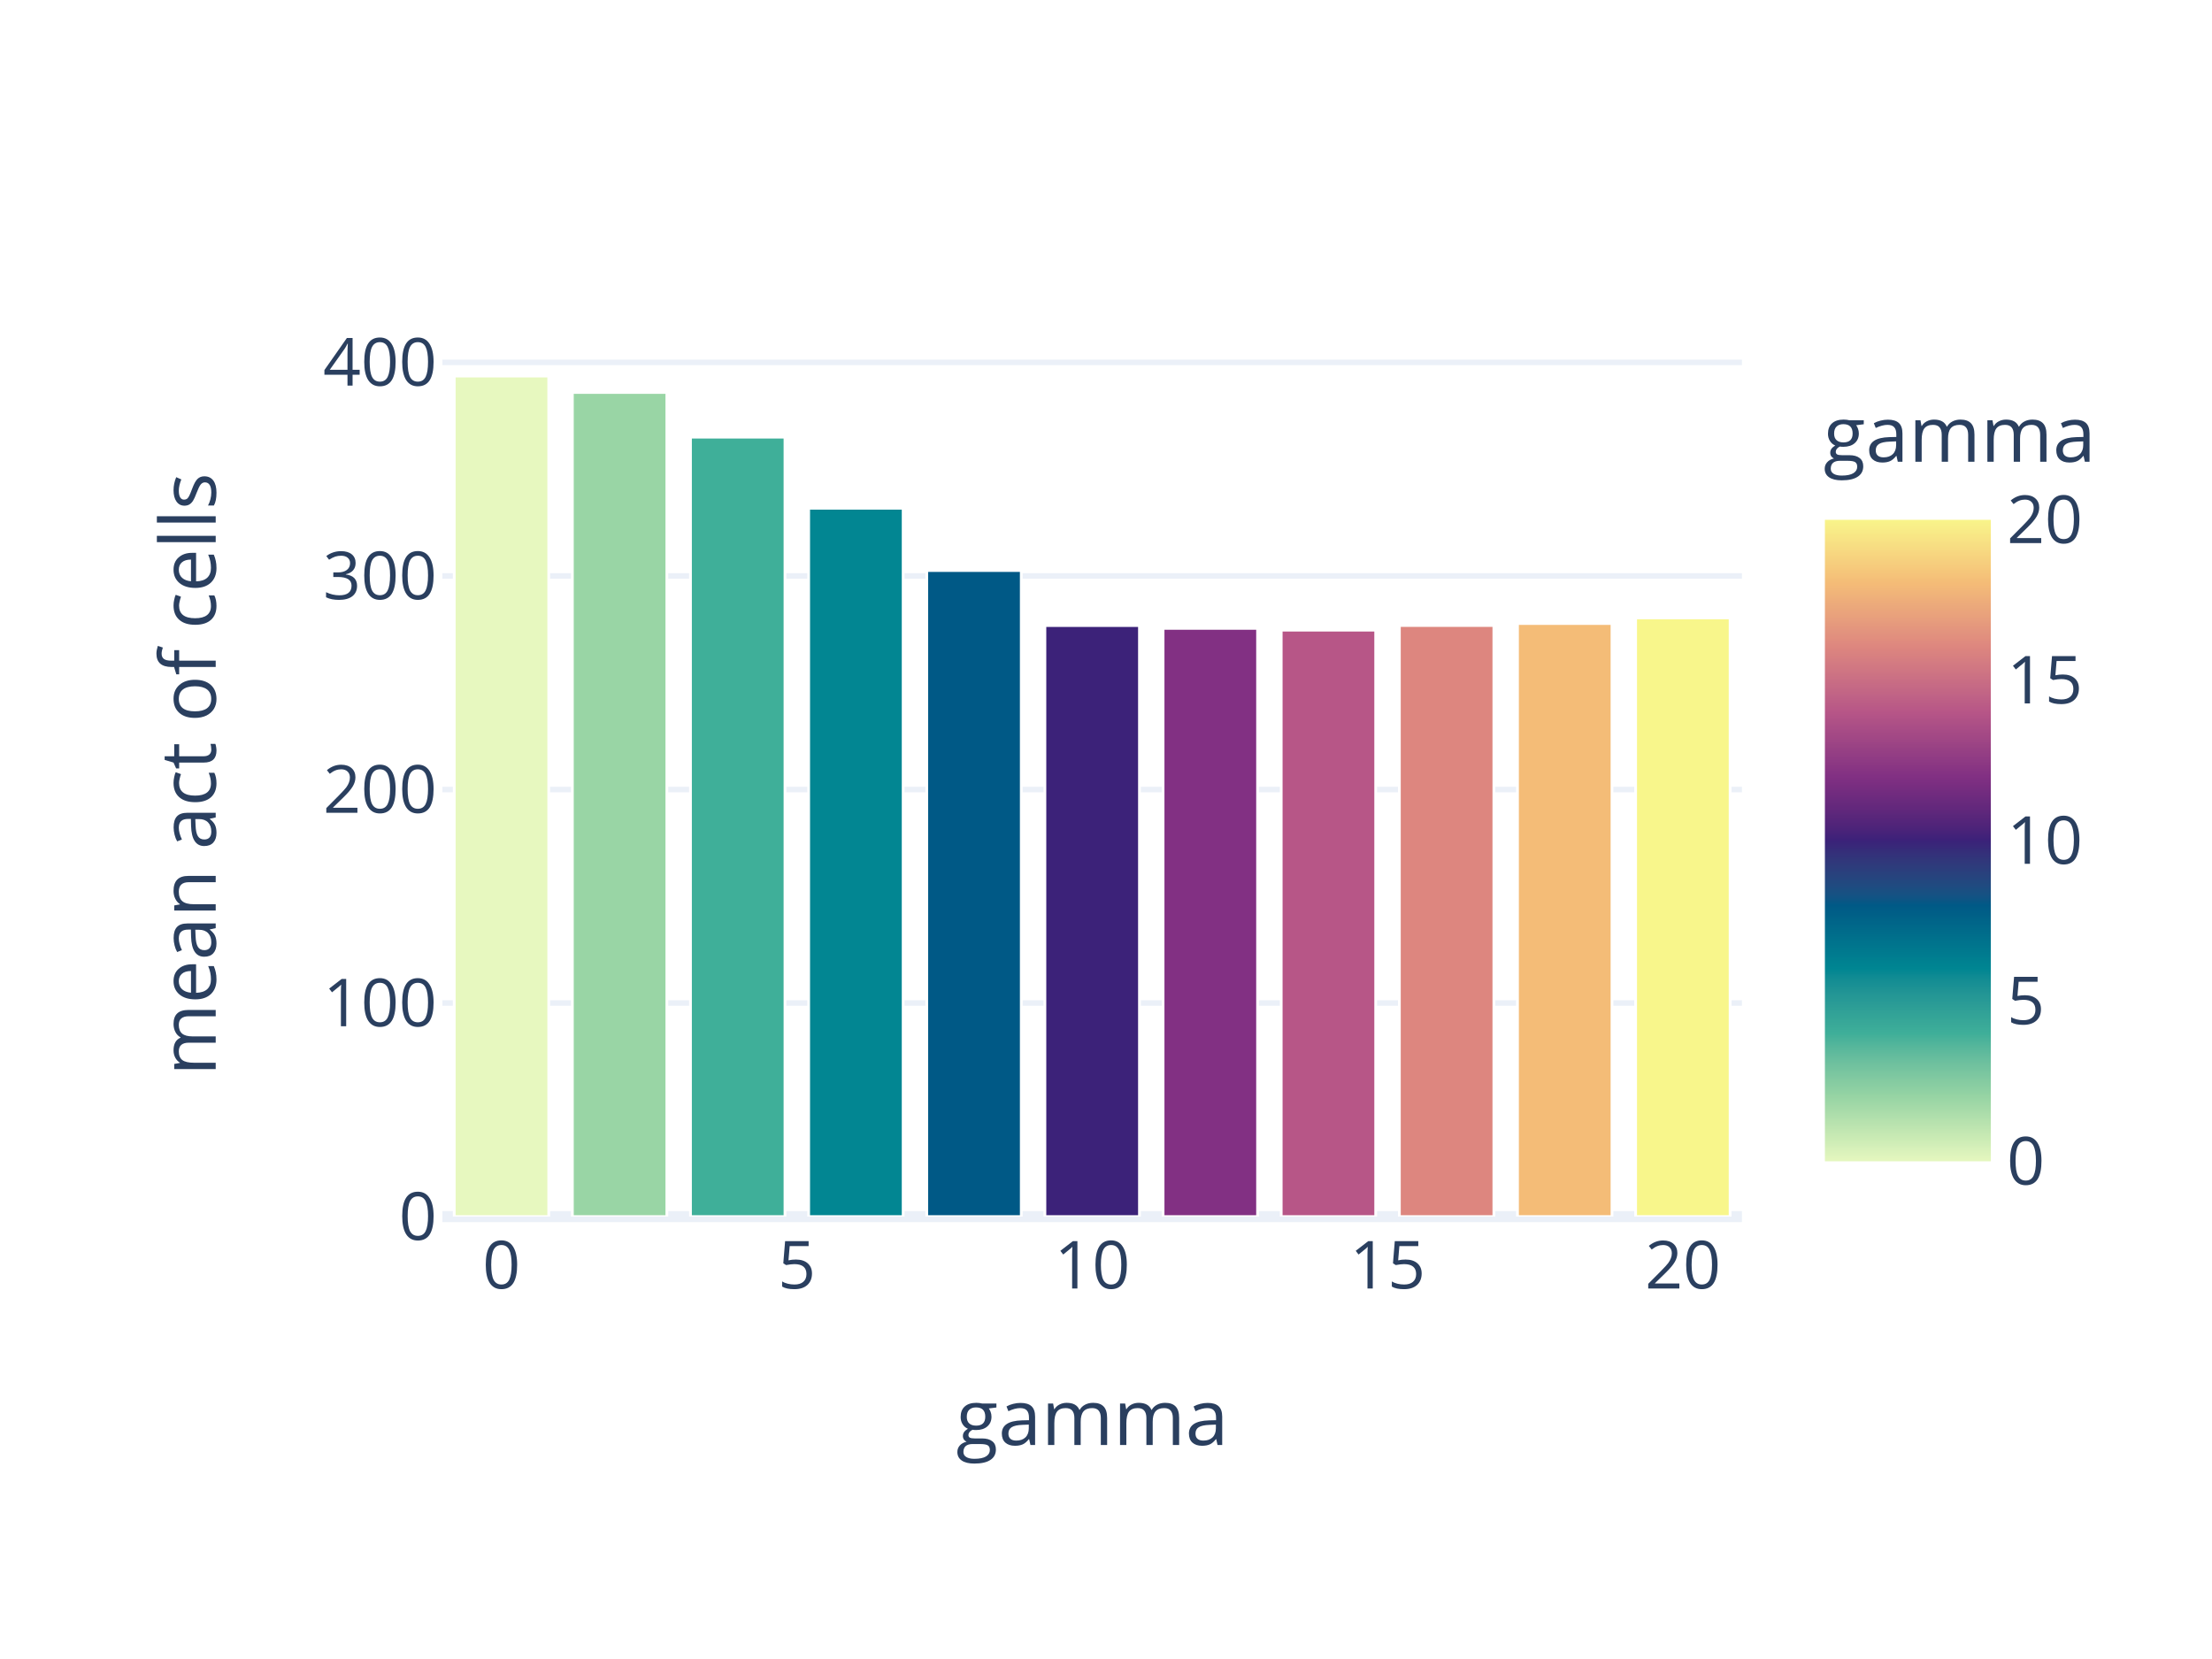
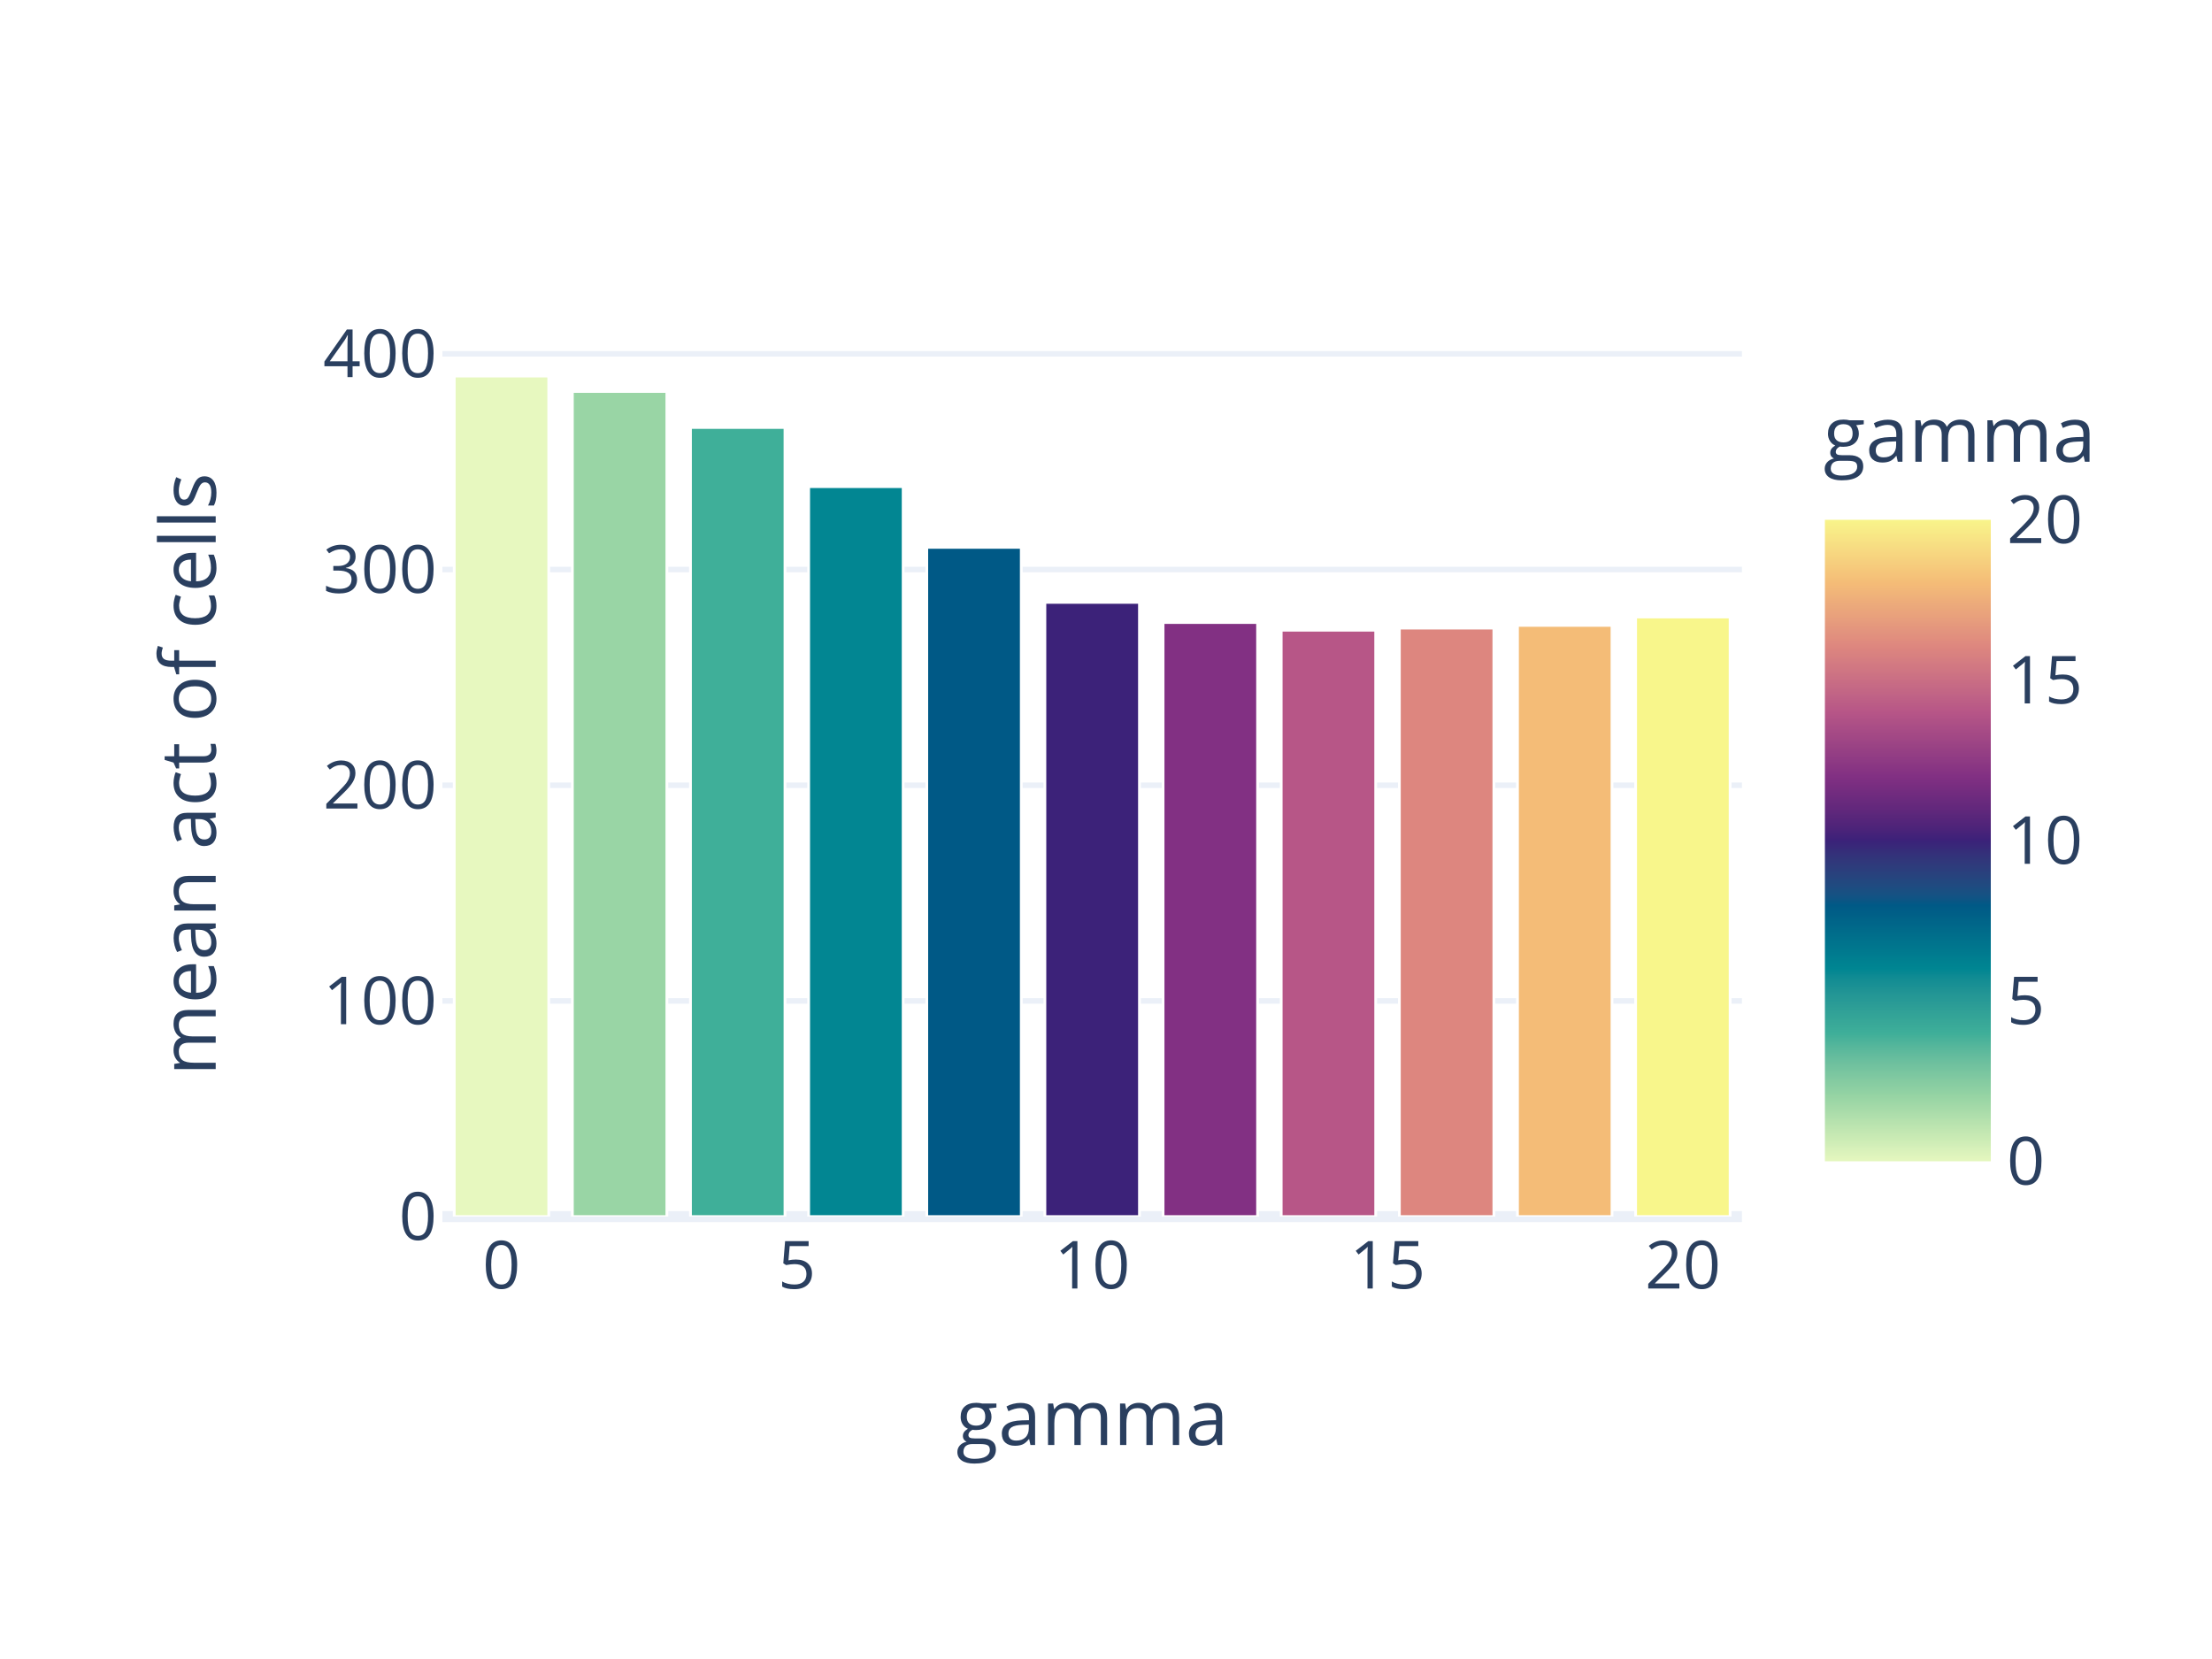
<svg xmlns="http://www.w3.org/2000/svg" class="main-svg" width="400" height="300" style="" viewBox="0 0 400 300">
  <rect x="0" y="0" width="400" height="300" style="fill: rgb(255, 255, 255); fill-opacity: 1;" />
-   <defs id="defs-c9d60e">
+   <defs id="defs-c37d55">
    <g class="clips">
-       <clipPath id="clipc9d60exyplot" class="plotclip">
+       <clipPath id="clipc37d55xyplot" class="plotclip">
        <rect width="235" height="160" />
      </clipPath>
-       <clipPath class="axesclip" id="clipc9d60ex">
+       <clipPath class="axesclip" id="clipc37d55x">
        <rect x="80" y="0" width="235" height="300" />
      </clipPath>
-       <clipPath class="axesclip" id="clipc9d60ey">
+       <clipPath class="axesclip" id="clipc37d55y">
        <rect x="0" y="60" width="400" height="160" />
      </clipPath>
-       <clipPath class="axesclip" id="clipc9d60exy">
+       <clipPath class="axesclip" id="clipc37d55xy">
        <rect x="80" y="60" width="235" height="160" />
      </clipPath>
    </g>
    <g class="gradients">
-       <linearGradient x1="0" y1="1" x2="0" y2="0" gradientUnits="objectBoundingBox" id="gc9d60e-cbcoloraxis">
+       <linearGradient x1="0" y1="1" x2="0" y2="0" gradientUnits="objectBoundingBox" id="gc37d55-cbcoloraxis">
        <stop offset="0%" stop-color="rgb(231, 248, 191)" stop-opacity="1" />
        <stop offset="0.392%" stop-color="rgb(228, 247, 190)" stop-opacity="1" />
        <stop offset="0.784%" stop-color="rgb(225, 245, 189)" stop-opacity="1" />
        <stop offset="1.176%" stop-color="rgb(222, 244, 188)" stop-opacity="1" />
        <stop offset="1.569%" stop-color="rgb(219, 242, 187)" stop-opacity="1" />
        <stop offset="1.961%" stop-color="rgb(216, 241, 186)" stop-opacity="1" />
        <stop offset="2.353%" stop-color="rgb(213, 240, 185)" stop-opacity="1" />
        <stop offset="2.745%" stop-color="rgb(210, 238, 184)" stop-opacity="1" />
        <stop offset="3.137%" stop-color="rgb(207, 237, 182)" stop-opacity="1" />
        <stop offset="3.529%" stop-color="rgb(204, 236, 181)" stop-opacity="1" />
        <stop offset="3.922%" stop-color="rgb(201, 234, 180)" stop-opacity="1" />
        <stop offset="4.314%" stop-color="rgb(198, 233, 179)" stop-opacity="1" />
        <stop offset="4.706%" stop-color="rgb(195, 231, 178)" stop-opacity="1" />
        <stop offset="5.098%" stop-color="rgb(192, 230, 177)" stop-opacity="1" />
        <stop offset="5.49%" stop-color="rgb(189, 229, 176)" stop-opacity="1" />
        <stop offset="5.882%" stop-color="rgb(186, 227, 175)" stop-opacity="1" />
        <stop offset="6.275%" stop-color="rgb(183, 226, 174)" stop-opacity="1" />
        <stop offset="6.667%" stop-color="rgb(180, 225, 173)" stop-opacity="1" />
        <stop offset="7.059%" stop-color="rgb(176, 223, 172)" stop-opacity="1" />
        <stop offset="7.451%" stop-color="rgb(173, 222, 171)" stop-opacity="1" />
        <stop offset="7.843%" stop-color="rgb(170, 220, 170)" stop-opacity="1" />
        <stop offset="8.235%" stop-color="rgb(167, 219, 169)" stop-opacity="1" />
        <stop offset="8.627%" stop-color="rgb(164, 218, 168)" stop-opacity="1" />
        <stop offset="9.02%" stop-color="rgb(160, 216, 167)" stop-opacity="1" />
        <stop offset="9.412%" stop-color="rgb(157, 215, 166)" stop-opacity="1" />
        <stop offset="9.804%" stop-color="rgb(154, 214, 165)" stop-opacity="1" />
        <stop offset="10.196%" stop-color="rgb(151, 212, 164)" stop-opacity="1" />
        <stop offset="10.588%" stop-color="rgb(148, 211, 163)" stop-opacity="1" />
        <stop offset="10.98%" stop-color="rgb(145, 209, 163)" stop-opacity="1" />
        <stop offset="11.373%" stop-color="rgb(142, 208, 163)" stop-opacity="1" />
        <stop offset="11.765%" stop-color="rgb(139, 206, 162)" stop-opacity="1" />
        <stop offset="12.157%" stop-color="rgb(136, 205, 162)" stop-opacity="1" />
        <stop offset="12.549%" stop-color="rgb(133, 203, 161)" stop-opacity="1" />
        <stop offset="12.941%" stop-color="rgb(130, 202, 161)" stop-opacity="1" />
        <stop offset="13.333%" stop-color="rgb(127, 200, 161)" stop-opacity="1" />
        <stop offset="13.725%" stop-color="rgb(124, 199, 160)" stop-opacity="1" />
        <stop offset="14.118%" stop-color="rgb(121, 197, 160)" stop-opacity="1" />
        <stop offset="14.51%" stop-color="rgb(117, 196, 159)" stop-opacity="1" />
        <stop offset="14.902%" stop-color="rgb(114, 194, 159)" stop-opacity="1" />
        <stop offset="15.294%" stop-color="rgb(111, 193, 158)" stop-opacity="1" />
        <stop offset="15.686%" stop-color="rgb(108, 191, 158)" stop-opacity="1" />
        <stop offset="16.078%" stop-color="rgb(104, 190, 158)" stop-opacity="1" />
        <stop offset="16.471%" stop-color="rgb(101, 188, 157)" stop-opacity="1" />
        <stop offset="16.863%" stop-color="rgb(97, 187, 157)" stop-opacity="1" />
        <stop offset="17.255%" stop-color="rgb(93, 185, 156)" stop-opacity="1" />
        <stop offset="17.647%" stop-color="rgb(89, 184, 156)" stop-opacity="1" />
        <stop offset="18.039%" stop-color="rgb(86, 182, 155)" stop-opacity="1" />
        <stop offset="18.431%" stop-color="rgb(81, 181, 155)" stop-opacity="1" />
        <stop offset="18.824%" stop-color="rgb(77, 179, 154)" stop-opacity="1" />
        <stop offset="19.216%" stop-color="rgb(73, 178, 154)" stop-opacity="1" />
        <stop offset="19.608%" stop-color="rgb(68, 176, 153)" stop-opacity="1" />
        <stop offset="20%" stop-color="rgb(63, 175, 153)" stop-opacity="1" />
        <stop offset="20.392%" stop-color="rgb(61, 173, 153)" stop-opacity="1" />
        <stop offset="20.784%" stop-color="rgb(60, 172, 153)" stop-opacity="1" />
        <stop offset="21.176%" stop-color="rgb(58, 170, 152)" stop-opacity="1" />
        <stop offset="21.569%" stop-color="rgb(57, 168, 152)" stop-opacity="1" />
        <stop offset="21.961%" stop-color="rgb(55, 167, 152)" stop-opacity="1" />
        <stop offset="22.353%" stop-color="rgb(53, 165, 151)" stop-opacity="1" />
        <stop offset="22.745%" stop-color="rgb(51, 164, 151)" stop-opacity="1" />
        <stop offset="23.137%" stop-color="rgb(50, 162, 151)" stop-opacity="1" />
        <stop offset="23.529%" stop-color="rgb(48, 160, 151)" stop-opacity="1" />
        <stop offset="23.922%" stop-color="rgb(46, 159, 150)" stop-opacity="1" />
        <stop offset="24.314%" stop-color="rgb(44, 157, 150)" stop-opacity="1" />
        <stop offset="24.706%" stop-color="rgb(42, 155, 150)" stop-opacity="1" />
        <stop offset="25.098%" stop-color="rgb(40, 154, 150)" stop-opacity="1" />
        <stop offset="25.49%" stop-color="rgb(38, 152, 149)" stop-opacity="1" />
        <stop offset="25.882%" stop-color="rgb(36, 151, 149)" stop-opacity="1" />
        <stop offset="26.275%" stop-color="rgb(34, 149, 149)" stop-opacity="1" />
        <stop offset="26.667%" stop-color="rgb(31, 147, 148)" stop-opacity="1" />
        <stop offset="27.059%" stop-color="rgb(29, 146, 148)" stop-opacity="1" />
        <stop offset="27.451%" stop-color="rgb(26, 144, 148)" stop-opacity="1" />
        <stop offset="27.843%" stop-color="rgb(23, 143, 148)" stop-opacity="1" />
        <stop offset="28.235%" stop-color="rgb(20, 141, 147)" stop-opacity="1" />
        <stop offset="28.627%" stop-color="rgb(17, 140, 147)" stop-opacity="1" />
        <stop offset="29.02%" stop-color="rgb(13, 138, 147)" stop-opacity="1" />
        <stop offset="29.412%" stop-color="rgb(8, 136, 146)" stop-opacity="1" />
        <stop offset="29.804%" stop-color="rgb(3, 135, 146)" stop-opacity="1" />
        <stop offset="30.196%" stop-color="rgb(0, 133, 146)" stop-opacity="1" />
        <stop offset="30.588%" stop-color="rgb(0, 131, 145)" stop-opacity="1" />
        <stop offset="30.98%" stop-color="rgb(0, 130, 145)" stop-opacity="1" />
        <stop offset="31.373%" stop-color="rgb(0, 128, 144)" stop-opacity="1" />
        <stop offset="31.765%" stop-color="rgb(0, 126, 144)" stop-opacity="1" />
        <stop offset="32.157%" stop-color="rgb(0, 124, 143)" stop-opacity="1" />
        <stop offset="32.549%" stop-color="rgb(0, 122, 143)" stop-opacity="1" />
        <stop offset="32.941%" stop-color="rgb(0, 121, 142)" stop-opacity="1" />
        <stop offset="33.333%" stop-color="rgb(0, 119, 142)" stop-opacity="1" />
        <stop offset="33.725%" stop-color="rgb(0, 117, 141)" stop-opacity="1" />
        <stop offset="34.118%" stop-color="rgb(0, 115, 141)" stop-opacity="1" />
        <stop offset="34.51%" stop-color="rgb(0, 114, 140)" stop-opacity="1" />
        <stop offset="34.902%" stop-color="rgb(0, 112, 140)" stop-opacity="1" />
        <stop offset="35.294%" stop-color="rgb(0, 110, 139)" stop-opacity="1" />
        <stop offset="35.686%" stop-color="rgb(0, 108, 139)" stop-opacity="1" />
        <stop offset="36.078%" stop-color="rgb(0, 107, 138)" stop-opacity="1" />
        <stop offset="36.471%" stop-color="rgb(0, 105, 138)" stop-opacity="1" />
        <stop offset="36.863%" stop-color="rgb(0, 103, 137)" stop-opacity="1" />
        <stop offset="37.255%" stop-color="rgb(0, 101, 137)" stop-opacity="1" />
        <stop offset="37.647%" stop-color="rgb(0, 100, 136)" stop-opacity="1" />
        <stop offset="38.039%" stop-color="rgb(0, 98, 136)" stop-opacity="1" />
        <stop offset="38.431%" stop-color="rgb(0, 96, 135)" stop-opacity="1" />
        <stop offset="38.824%" stop-color="rgb(0, 94, 135)" stop-opacity="1" />
        <stop offset="39.216%" stop-color="rgb(0, 93, 135)" stop-opacity="1" />
        <stop offset="39.608%" stop-color="rgb(0, 91, 134)" stop-opacity="1" />
        <stop offset="40%" stop-color="rgb(0, 89, 134)" stop-opacity="1" />
        <stop offset="40.392%" stop-color="rgb(6, 87, 133)" stop-opacity="1" />
        <stop offset="40.784%" stop-color="rgb(12, 85, 132)" stop-opacity="1" />
        <stop offset="41.176%" stop-color="rgb(17, 83, 132)" stop-opacity="1" />
        <stop offset="41.569%" stop-color="rgb(21, 82, 131)" stop-opacity="1" />
        <stop offset="41.961%" stop-color="rgb(24, 80, 130)" stop-opacity="1" />
        <stop offset="42.353%" stop-color="rgb(27, 78, 129)" stop-opacity="1" />
        <stop offset="42.745%" stop-color="rgb(30, 76, 129)" stop-opacity="1" />
        <stop offset="43.137%" stop-color="rgb(32, 74, 128)" stop-opacity="1" />
        <stop offset="43.529%" stop-color="rgb(34, 72, 127)" stop-opacity="1" />
        <stop offset="43.922%" stop-color="rgb(36, 70, 127)" stop-opacity="1" />
        <stop offset="44.314%" stop-color="rgb(38, 68, 126)" stop-opacity="1" />
        <stop offset="44.706%" stop-color="rgb(40, 66, 125)" stop-opacity="1" />
        <stop offset="45.098%" stop-color="rgb(42, 64, 125)" stop-opacity="1" />
        <stop offset="45.49%" stop-color="rgb(43, 62, 124)" stop-opacity="1" />
        <stop offset="45.882%" stop-color="rgb(45, 60, 124)" stop-opacity="1" />
        <stop offset="46.275%" stop-color="rgb(46, 58, 123)" stop-opacity="1" />
        <stop offset="46.667%" stop-color="rgb(48, 56, 123)" stop-opacity="1" />
        <stop offset="47.059%" stop-color="rgb(49, 54, 122)" stop-opacity="1" />
        <stop offset="47.451%" stop-color="rgb(50, 51, 122)" stop-opacity="1" />
        <stop offset="47.843%" stop-color="rgb(52, 49, 122)" stop-opacity="1" />
        <stop offset="48.235%" stop-color="rgb(53, 46, 121)" stop-opacity="1" />
        <stop offset="48.627%" stop-color="rgb(54, 44, 121)" stop-opacity="1" />
        <stop offset="49.02%" stop-color="rgb(56, 41, 121)" stop-opacity="1" />
        <stop offset="49.412%" stop-color="rgb(57, 38, 121)" stop-opacity="1" />
        <stop offset="49.804%" stop-color="rgb(58, 35, 121)" stop-opacity="1" />
        <stop offset="50.196%" stop-color="rgb(61, 33, 121)" stop-opacity="1" />
        <stop offset="50.588%" stop-color="rgb(65, 34, 121)" stop-opacity="1" />
        <stop offset="50.98%" stop-color="rgb(68, 34, 121)" stop-opacity="1" />
        <stop offset="51.373%" stop-color="rgb(72, 35, 121)" stop-opacity="1" />
        <stop offset="51.765%" stop-color="rgb(75, 35, 121)" stop-opacity="1" />
        <stop offset="52.157%" stop-color="rgb(78, 36, 121)" stop-opacity="1" />
        <stop offset="52.549%" stop-color="rgb(81, 36, 121)" stop-opacity="1" />
        <stop offset="52.941%" stop-color="rgb(84, 37, 122)" stop-opacity="1" />
        <stop offset="53.333%" stop-color="rgb(87, 37, 122)" stop-opacity="1" />
        <stop offset="53.725%" stop-color="rgb(89, 38, 122)" stop-opacity="1" />
        <stop offset="54.118%" stop-color="rgb(92, 39, 123)" stop-opacity="1" />
        <stop offset="54.51%" stop-color="rgb(95, 39, 123)" stop-opacity="1" />
        <stop offset="54.902%" stop-color="rgb(98, 40, 124)" stop-opacity="1" />
        <stop offset="55.294%" stop-color="rgb(100, 40, 124)" stop-opacity="1" />
        <stop offset="55.686%" stop-color="rgb(103, 41, 124)" stop-opacity="1" />
        <stop offset="56.078%" stop-color="rgb(105, 42, 125)" stop-opacity="1" />
        <stop offset="56.471%" stop-color="rgb(108, 42, 126)" stop-opacity="1" />
        <stop offset="56.863%" stop-color="rgb(110, 43, 126)" stop-opacity="1" />
        <stop offset="57.255%" stop-color="rgb(113, 43, 127)" stop-opacity="1" />
        <stop offset="57.647%" stop-color="rgb(115, 44, 127)" stop-opacity="1" />
        <stop offset="58.039%" stop-color="rgb(118, 45, 128)" stop-opacity="1" />
        <stop offset="58.431%" stop-color="rgb(120, 45, 128)" stop-opacity="1" />
        <stop offset="58.824%" stop-color="rgb(123, 46, 129)" stop-opacity="1" />
        <stop offset="59.216%" stop-color="rgb(125, 47, 130)" stop-opacity="1" />
        <stop offset="59.608%" stop-color="rgb(128, 47, 130)" stop-opacity="1" />
        <stop offset="60%" stop-color="rgb(130, 48, 131)" stop-opacity="1" />
        <stop offset="60.392%" stop-color="rgb(132, 50, 131)" stop-opacity="1" />
        <stop offset="60.784%" stop-color="rgb(134, 51, 131)" stop-opacity="1" />
        <stop offset="61.176%" stop-color="rgb(136, 53, 131)" stop-opacity="1" />
        <stop offset="61.569%" stop-color="rgb(138, 54, 131)" stop-opacity="1" />
        <stop offset="61.961%" stop-color="rgb(140, 56, 131)" stop-opacity="1" />
        <stop offset="62.353%" stop-color="rgb(142, 58, 132)" stop-opacity="1" />
        <stop offset="62.745%" stop-color="rgb(144, 59, 132)" stop-opacity="1" />
        <stop offset="63.137%" stop-color="rgb(146, 61, 132)" stop-opacity="1" />
        <stop offset="63.529%" stop-color="rgb(148, 62, 132)" stop-opacity="1" />
        <stop offset="63.922%" stop-color="rgb(150, 64, 132)" stop-opacity="1" />
        <stop offset="64.314%" stop-color="rgb(152, 65, 132)" stop-opacity="1" />
        <stop offset="64.706%" stop-color="rgb(154, 67, 132)" stop-opacity="1" />
        <stop offset="65.098%" stop-color="rgb(156, 68, 133)" stop-opacity="1" />
        <stop offset="65.49%" stop-color="rgb(159, 70, 133)" stop-opacity="1" />
        <stop offset="65.882%" stop-color="rgb(161, 71, 133)" stop-opacity="1" />
        <stop offset="66.275%" stop-color="rgb(163, 72, 133)" stop-opacity="1" />
        <stop offset="66.667%" stop-color="rgb(165, 74, 133)" stop-opacity="1" />
        <stop offset="67.059%" stop-color="rgb(167, 75, 134)" stop-opacity="1" />
        <stop offset="67.451%" stop-color="rgb(169, 77, 134)" stop-opacity="1" />
        <stop offset="67.843%" stop-color="rgb(171, 78, 134)" stop-opacity="1" />
        <stop offset="68.235%" stop-color="rgb(173, 80, 134)" stop-opacity="1" />
        <stop offset="68.627%" stop-color="rgb(175, 81, 134)" stop-opacity="1" />
        <stop offset="69.02%" stop-color="rgb(178, 82, 135)" stop-opacity="1" />
        <stop offset="69.412%" stop-color="rgb(180, 84, 135)" stop-opacity="1" />
        <stop offset="69.804%" stop-color="rgb(182, 85, 135)" stop-opacity="1" />
        <stop offset="70.196%" stop-color="rgb(184, 87, 135)" stop-opacity="1" />
        <stop offset="70.588%" stop-color="rgb(185, 89, 135)" stop-opacity="1" />
        <stop offset="70.98%" stop-color="rgb(186, 91, 134)" stop-opacity="1" />
        <stop offset="71.373%" stop-color="rgb(188, 93, 134)" stop-opacity="1" />
        <stop offset="71.765%" stop-color="rgb(189, 95, 134)" stop-opacity="1" />
        <stop offset="72.157%" stop-color="rgb(191, 97, 134)" stop-opacity="1" />
        <stop offset="72.549%" stop-color="rgb(192, 99, 134)" stop-opacity="1" />
        <stop offset="72.941%" stop-color="rgb(194, 101, 133)" stop-opacity="1" />
        <stop offset="73.333%" stop-color="rgb(195, 103, 133)" stop-opacity="1" />
        <stop offset="73.725%" stop-color="rgb(197, 105, 133)" stop-opacity="1" />
        <stop offset="74.118%" stop-color="rgb(198, 106, 133)" stop-opacity="1" />
        <stop offset="74.51%" stop-color="rgb(200, 108, 132)" stop-opacity="1" />
        <stop offset="74.902%" stop-color="rgb(201, 110, 132)" stop-opacity="1" />
        <stop offset="75.294%" stop-color="rgb(203, 112, 132)" stop-opacity="1" />
        <stop offset="75.686%" stop-color="rgb(204, 114, 131)" stop-opacity="1" />
        <stop offset="76.078%" stop-color="rgb(206, 116, 131)" stop-opacity="1" />
        <stop offset="76.471%" stop-color="rgb(207, 118, 131)" stop-opacity="1" />
        <stop offset="76.863%" stop-color="rgb(209, 119, 130)" stop-opacity="1" />
        <stop offset="77.255%" stop-color="rgb(210, 121, 130)" stop-opacity="1" />
        <stop offset="77.647%" stop-color="rgb(212, 123, 130)" stop-opacity="1" />
        <stop offset="78.039%" stop-color="rgb(213, 125, 129)" stop-opacity="1" />
        <stop offset="78.431%" stop-color="rgb(215, 127, 129)" stop-opacity="1" />
        <stop offset="78.824%" stop-color="rgb(216, 129, 128)" stop-opacity="1" />
        <stop offset="79.216%" stop-color="rgb(218, 130, 128)" stop-opacity="1" />
        <stop offset="79.608%" stop-color="rgb(219, 132, 127)" stop-opacity="1" />
        <stop offset="80%" stop-color="rgb(221, 134, 127)" stop-opacity="1" />
        <stop offset="80.392%" stop-color="rgb(222, 136, 127)" stop-opacity="1" />
        <stop offset="80.784%" stop-color="rgb(223, 138, 127)" stop-opacity="1" />
        <stop offset="81.176%" stop-color="rgb(224, 141, 126)" stop-opacity="1" />
        <stop offset="81.569%" stop-color="rgb(225, 143, 126)" stop-opacity="1" />
        <stop offset="81.961%" stop-color="rgb(225, 145, 126)" stop-opacity="1" />
        <stop offset="82.353%" stop-color="rgb(226, 147, 126)" stop-opacity="1" />
        <stop offset="82.745%" stop-color="rgb(227, 149, 126)" stop-opacity="1" />
        <stop offset="83.137%" stop-color="rgb(228, 151, 125)" stop-opacity="1" />
        <stop offset="83.529%" stop-color="rgb(229, 153, 125)" stop-opacity="1" />
        <stop offset="83.922%" stop-color="rgb(230, 155, 125)" stop-opacity="1" />
        <stop offset="84.314%" stop-color="rgb(231, 158, 125)" stop-opacity="1" />
        <stop offset="84.706%" stop-color="rgb(232, 160, 124)" stop-opacity="1" />
        <stop offset="85.098%" stop-color="rgb(233, 162, 124)" stop-opacity="1" />
        <stop offset="85.49%" stop-color="rgb(234, 164, 124)" stop-opacity="1" />
        <stop offset="85.882%" stop-color="rgb(234, 166, 123)" stop-opacity="1" />
        <stop offset="86.275%" stop-color="rgb(235, 168, 123)" stop-opacity="1" />
        <stop offset="86.667%" stop-color="rgb(236, 170, 123)" stop-opacity="1" />
        <stop offset="87.059%" stop-color="rgb(237, 172, 122)" stop-opacity="1" />
        <stop offset="87.451%" stop-color="rgb(238, 174, 122)" stop-opacity="1" />
        <stop offset="87.843%" stop-color="rgb(239, 177, 122)" stop-opacity="1" />
        <stop offset="88.235%" stop-color="rgb(240, 179, 121)" stop-opacity="1" />
        <stop offset="88.627%" stop-color="rgb(241, 181, 121)" stop-opacity="1" />
        <stop offset="89.02%" stop-color="rgb(242, 183, 120)" stop-opacity="1" />
        <stop offset="89.412%" stop-color="rgb(243, 185, 120)" stop-opacity="1" />
        <stop offset="89.804%" stop-color="rgb(244, 187, 119)" stop-opacity="1" />
        <stop offset="90.196%" stop-color="rgb(244, 189, 119)" stop-opacity="1" />
        <stop offset="90.588%" stop-color="rgb(244, 191, 120)" stop-opacity="1" />
        <stop offset="90.98%" stop-color="rgb(245, 194, 121)" stop-opacity="1" />
        <stop offset="91.373%" stop-color="rgb(245, 196, 122)" stop-opacity="1" />
        <stop offset="91.765%" stop-color="rgb(245, 198, 122)" stop-opacity="1" />
        <stop offset="92.157%" stop-color="rgb(246, 201, 123)" stop-opacity="1" />
        <stop offset="92.549%" stop-color="rgb(246, 203, 124)" stop-opacity="1" />
        <stop offset="92.941%" stop-color="rgb(246, 205, 125)" stop-opacity="1" />
        <stop offset="93.333%" stop-color="rgb(246, 207, 126)" stop-opacity="1" />
        <stop offset="93.725%" stop-color="rgb(246, 210, 126)" stop-opacity="1" />
        <stop offset="94.118%" stop-color="rgb(247, 212, 127)" stop-opacity="1" />
        <stop offset="94.51%" stop-color="rgb(247, 214, 128)" stop-opacity="1" />
        <stop offset="94.902%" stop-color="rgb(247, 216, 129)" stop-opacity="1" />
        <stop offset="95.294%" stop-color="rgb(247, 219, 130)" stop-opacity="1" />
        <stop offset="95.686%" stop-color="rgb(247, 221, 130)" stop-opacity="1" />
        <stop offset="96.078%" stop-color="rgb(247, 223, 131)" stop-opacity="1" />
        <stop offset="96.471%" stop-color="rgb(248, 226, 132)" stop-opacity="1" />
        <stop offset="96.863%" stop-color="rgb(248, 228, 133)" stop-opacity="1" />
        <stop offset="97.255%" stop-color="rgb(248, 230, 133)" stop-opacity="1" />
        <stop offset="97.647%" stop-color="rgb(248, 232, 134)" stop-opacity="1" />
        <stop offset="98.039%" stop-color="rgb(248, 235, 135)" stop-opacity="1" />
        <stop offset="98.431%" stop-color="rgb(248, 237, 136)" stop-opacity="1" />
        <stop offset="98.824%" stop-color="rgb(248, 239, 137)" stop-opacity="1" />
        <stop offset="99.216%" stop-color="rgb(248, 241, 137)" stop-opacity="1" />
        <stop offset="99.608%" stop-color="rgb(248, 244, 138)" stop-opacity="1" />
        <stop offset="100%" stop-color="rgb(248, 246, 139)" stop-opacity="1" />
      </linearGradient>
    </g>
    <g class="patterns" />
  </defs>
  <g class="bglayer" />
  <g class="layer-below">
    <g class="imagelayer" />
    <g class="shapelayer" />
  </g>
  <g class="cartesianlayer">
    <g class="subplot xy">
      <g class="layer-subplot">
        <g class="shapelayer" />
        <g class="imagelayer" />
      </g>
      <g class="minor-gridlayer">
        <g class="x" />
        <g class="y" />
      </g>
      <g class="gridlayer">
        <g class="x" />
        <g class="y">
-           <path class="ygrid crisp" transform="translate(0,181.38)" d="M80,0h235" style="stroke: rgb(235, 240, 248); stroke-opacity: 1; stroke-width: 1px;" />
-           <path class="ygrid crisp" transform="translate(0,142.77)" d="M80,0h235" style="stroke: rgb(235, 240, 248); stroke-opacity: 1; stroke-width: 1px;" />
-           <path class="ygrid crisp" transform="translate(0,104.15)" d="M80,0h235" style="stroke: rgb(235, 240, 248); stroke-opacity: 1; stroke-width: 1px;" />
-           <path class="ygrid crisp" transform="translate(0,65.53)" d="M80,0h235" style="stroke: rgb(235, 240, 248); stroke-opacity: 1; stroke-width: 1px;" />
+           <path class="ygrid crisp" transform="translate(0,181)" d="M80,0h235" style="stroke: rgb(235, 240, 248); stroke-opacity: 1; stroke-width: 1px;" />
+           <path class="ygrid crisp" transform="translate(0,142)" d="M80,0h235" style="stroke: rgb(235, 240, 248); stroke-opacity: 1; stroke-width: 1px;" />
+           <path class="ygrid crisp" transform="translate(0,102.99)" d="M80,0h235" style="stroke: rgb(235, 240, 248); stroke-opacity: 1; stroke-width: 1px;" />
+           <path class="ygrid crisp" transform="translate(0,63.99)" d="M80,0h235" style="stroke: rgb(235, 240, 248); stroke-opacity: 1; stroke-width: 1px;" />
        </g>
      </g>
      <g class="zerolinelayer">
        <path class="yzl zl crisp" transform="translate(0,220)" d="M80,0h235" style="stroke: rgb(235, 240, 248); stroke-opacity: 1; stroke-width: 2px;" />
      </g>
      <g class="layer-between">
        <g class="shapelayer" />
        <g class="imagelayer" />
      </g>
      <path class="xlines-below" />
      <path class="ylines-below" />
      <g class="overlines-below" />
      <g class="xaxislayer-below" />
      <g class="yaxislayer-below" />
      <g class="overaxes-below" />
      <g class="overplot">
-         <g class="xy" transform="translate(80,60)" clip-path="url(#clipc9d60exyplot)">
+         <g class="xy" transform="translate(80,60)" clip-path="url(#clipc37d55xyplot)">
          <g class="barlayer mlayer">
            <g class="trace bars" style="opacity: 1;">
              <g class="points">
                <g class="point">
                  <path d="M2.14,160V8H19.23V160Z" style="vector-effect: none; opacity: 1; stroke-width: 0.5px; fill: rgb(231, 248, 191); fill-opacity: 1; stroke: rgb(255, 255, 255); stroke-opacity: 1;" />
                </g>
                <g class="point">
-                   <path d="M23.5,160V10.97H40.59V160Z" style="vector-effect: none; opacity: 1; stroke-width: 0.5px; fill: rgb(153, 213, 165); fill-opacity: 1; stroke: rgb(255, 255, 255); stroke-opacity: 1;" />
-                 </g>
-                 <g class="point">
-                   <path d="M44.86,160V19.05H61.95V160Z" style="vector-effect: none; opacity: 1; stroke-width: 0.5px; fill: rgb(63, 175, 153); fill-opacity: 1; stroke: rgb(255, 255, 255); stroke-opacity: 1;" />
-                 </g>
-                 <g class="point">
-                   <path d="M66.23,160V31.91H83.32V160Z" style="vector-effect: none; opacity: 1; stroke-width: 0.5px; fill: rgb(2, 134, 146); fill-opacity: 1; stroke: rgb(255, 255, 255); stroke-opacity: 1;" />
-                 </g>
-                 <g class="point">
-                   <path d="M87.59,160V43.17H104.68V160Z" style="vector-effect: none; opacity: 1; stroke-width: 0.5px; fill: rgb(0, 89, 134); fill-opacity: 1; stroke: rgb(255, 255, 255); stroke-opacity: 1;" />
-                 </g>
-                 <g class="point">
-                   <path d="M108.95,160V53.12H126.05V160Z" style="vector-effect: none; opacity: 1; stroke-width: 0.5px; fill: rgb(60, 34, 121); fill-opacity: 1; stroke: rgb(255, 255, 255); stroke-opacity: 1;" />
-                 </g>
-                 <g class="point">
-                   <path d="M130.32,160V53.63H147.41V160Z" style="vector-effect: none; opacity: 1; stroke-width: 0.5px; fill: rgb(130, 48, 131); fill-opacity: 1; stroke: rgb(255, 255, 255); stroke-opacity: 1;" />
-                 </g>
-                 <g class="point">
-                   <path d="M151.68,160V53.95H168.77V160Z" style="vector-effect: none; opacity: 1; stroke-width: 0.5px; fill: rgb(183, 86, 135); fill-opacity: 1; stroke: rgb(255, 255, 255); stroke-opacity: 1;" />
-                 </g>
-                 <g class="point">
-                   <path d="M173.05,160V53.11H190.14V160Z" style="vector-effect: none; opacity: 1; stroke-width: 0.5px; fill: rgb(221, 134, 127); fill-opacity: 1; stroke: rgb(255, 255, 255); stroke-opacity: 1;" />
-                 </g>
-                 <g class="point">
-                   <path d="M194.41,160V52.75H211.5V160Z" style="vector-effect: none; opacity: 1; stroke-width: 0.5px; fill: rgb(244, 188, 119); fill-opacity: 1; stroke: rgb(255, 255, 255); stroke-opacity: 1;" />
-                 </g>
-                 <g class="point">
-                   <path d="M215.77,160V51.74H232.86V160Z" style="vector-effect: none; opacity: 1; stroke-width: 0.5px; fill: rgb(248, 246, 139); fill-opacity: 1; stroke: rgb(255, 255, 255); stroke-opacity: 1;" />
+                   <path d="M23.5,160V10.79H40.59V160Z" style="vector-effect: none; opacity: 1; stroke-width: 0.5px; fill: rgb(153, 213, 165); fill-opacity: 1; stroke: rgb(255, 255, 255); stroke-opacity: 1;" />
+                 </g>
+                 <g class="point">
+                   <path d="M44.86,160V17.3H61.95V160Z" style="vector-effect: none; opacity: 1; stroke-width: 0.5px; fill: rgb(63, 175, 153); fill-opacity: 1; stroke: rgb(255, 255, 255); stroke-opacity: 1;" />
+                 </g>
+                 <g class="point">
+                   <path d="M66.23,160V28H83.32V160Z" style="vector-effect: none; opacity: 1; stroke-width: 0.5px; fill: rgb(2, 134, 146); fill-opacity: 1; stroke: rgb(255, 255, 255); stroke-opacity: 1;" />
+                 </g>
+                 <g class="point">
+                   <path d="M87.59,160V38.98H104.68V160Z" style="vector-effect: none; opacity: 1; stroke-width: 0.5px; fill: rgb(0, 89, 134); fill-opacity: 1; stroke: rgb(255, 255, 255); stroke-opacity: 1;" />
+                 </g>
+                 <g class="point">
+                   <path d="M108.95,160V48.93H126.05V160Z" style="vector-effect: none; opacity: 1; stroke-width: 0.5px; fill: rgb(60, 34, 121); fill-opacity: 1; stroke: rgb(255, 255, 255); stroke-opacity: 1;" />
+                 </g>
+                 <g class="point">
+                   <path d="M130.32,160V52.57H147.41V160Z" style="vector-effect: none; opacity: 1; stroke-width: 0.5px; fill: rgb(130, 48, 131); fill-opacity: 1; stroke: rgb(255, 255, 255); stroke-opacity: 1;" />
+                 </g>
+                 <g class="point">
+                   <path d="M151.68,160V53.96H168.77V160Z" style="vector-effect: none; opacity: 1; stroke-width: 0.5px; fill: rgb(183, 86, 135); fill-opacity: 1; stroke: rgb(255, 255, 255); stroke-opacity: 1;" />
+                 </g>
+                 <g class="point">
+                   <path d="M173.05,160V53.58H190.14V160Z" style="vector-effect: none; opacity: 1; stroke-width: 0.5px; fill: rgb(221, 134, 127); fill-opacity: 1; stroke: rgb(255, 255, 255); stroke-opacity: 1;" />
+                 </g>
+                 <g class="point">
+                   <path d="M194.41,160V53.09H211.5V160Z" style="vector-effect: none; opacity: 1; stroke-width: 0.5px; fill: rgb(244, 188, 119); fill-opacity: 1; stroke: rgb(255, 255, 255); stroke-opacity: 1;" />
+                 </g>
+                 <g class="point">
+                   <path d="M215.77,160V51.57H232.86V160Z" style="vector-effect: none; opacity: 1; stroke-width: 0.5px; fill: rgb(248, 246, 139); fill-opacity: 1; stroke: rgb(255, 255, 255); stroke-opacity: 1;" />
                </g>
              </g>
            </g>
          </g>
        </g>
      </g>
      <g class="zerolinelayer-above" />
      <path class="xlines-above crisp" d="M0,0" style="fill: none;" />
      <path class="ylines-above crisp" d="M0,0" style="fill: none;" />
      <g class="overlines-above" />
      <g class="xaxislayer-above">
        <g class="xtick">
          <text text-anchor="middle" x="0" y="233" transform="translate(90.68,0)" style="font-family: 'Open Sans', verdana, arial, sans-serif; font-size: 12px; fill: rgb(42, 63, 95); fill-opacity: 1; white-space: pre;">0</text>
        </g>
        <g class="xtick">
          <text text-anchor="middle" x="0" y="233" style="font-family: 'Open Sans', verdana, arial, sans-serif; font-size: 12px; fill: rgb(42, 63, 95); fill-opacity: 1; white-space: pre;" transform="translate(144.09,0)">5</text>
        </g>
        <g class="xtick">
          <text text-anchor="middle" x="0" y="233" style="font-family: 'Open Sans', verdana, arial, sans-serif; font-size: 12px; fill: rgb(42, 63, 95); fill-opacity: 1; white-space: pre;" transform="translate(197.5,0)">10</text>
        </g>
        <g class="xtick">
          <text text-anchor="middle" x="0" y="233" style="font-family: 'Open Sans', verdana, arial, sans-serif; font-size: 12px; fill: rgb(42, 63, 95); fill-opacity: 1; white-space: pre;" transform="translate(250.91,0)">15</text>
        </g>
        <g class="xtick">
          <text text-anchor="middle" x="0" y="233" style="font-family: 'Open Sans', verdana, arial, sans-serif; font-size: 12px; fill: rgb(42, 63, 95); fill-opacity: 1; white-space: pre;" transform="translate(304.32,0)">20</text>
        </g>
      </g>
      <g class="yaxislayer-above">
        <g class="ytick">
          <text text-anchor="end" x="79" y="4.2" transform="translate(0,220)" style="font-family: 'Open Sans', verdana, arial, sans-serif; font-size: 12px; fill: rgb(42, 63, 95); fill-opacity: 1; white-space: pre;">0</text>
        </g>
        <g class="ytick">
-           <text text-anchor="end" x="79" y="4.2" style="font-family: 'Open Sans', verdana, arial, sans-serif; font-size: 12px; fill: rgb(42, 63, 95); fill-opacity: 1; white-space: pre;" transform="translate(0,181.38)">100</text>
+           <text text-anchor="end" x="79" y="4.2" style="font-family: 'Open Sans', verdana, arial, sans-serif; font-size: 12px; fill: rgb(42, 63, 95); fill-opacity: 1; white-space: pre;" transform="translate(0,181)">100</text>
        </g>
        <g class="ytick">
-           <text text-anchor="end" x="79" y="4.2" style="font-family: 'Open Sans', verdana, arial, sans-serif; font-size: 12px; fill: rgb(42, 63, 95); fill-opacity: 1; white-space: pre;" transform="translate(0,142.77)">200</text>
+           <text text-anchor="end" x="79" y="4.2" style="font-family: 'Open Sans', verdana, arial, sans-serif; font-size: 12px; fill: rgb(42, 63, 95); fill-opacity: 1; white-space: pre;" transform="translate(0,142)">200</text>
        </g>
        <g class="ytick">
-           <text text-anchor="end" x="79" y="4.2" style="font-family: 'Open Sans', verdana, arial, sans-serif; font-size: 12px; fill: rgb(42, 63, 95); fill-opacity: 1; white-space: pre;" transform="translate(0,104.15)">300</text>
+           <text text-anchor="end" x="79" y="4.2" style="font-family: 'Open Sans', verdana, arial, sans-serif; font-size: 12px; fill: rgb(42, 63, 95); fill-opacity: 1; white-space: pre;" transform="translate(0,102.99)">300</text>
        </g>
        <g class="ytick">
-           <text text-anchor="end" x="79" y="4.2" style="font-family: 'Open Sans', verdana, arial, sans-serif; font-size: 12px; fill: rgb(42, 63, 95); fill-opacity: 1; white-space: pre;" transform="translate(0,65.53)">400</text>
+           <text text-anchor="end" x="79" y="4.2" style="font-family: 'Open Sans', verdana, arial, sans-serif; font-size: 12px; fill: rgb(42, 63, 95); fill-opacity: 1; white-space: pre;" transform="translate(0,63.99)">400</text>
        </g>
      </g>
      <g class="overaxes-above" />
    </g>
  </g>
  <g class="polarlayer" />
  <g class="smithlayer" />
  <g class="ternarylayer" />
  <g class="geolayer" />
  <g class="funnelarealayer" />
  <g class="pielayer" />
  <g class="iciclelayer" />
  <g class="treemaplayer" />
  <g class="sunburstlayer" />
  <g class="glimages" />
-   <defs id="topdefs-c9d60e">
+   <defs id="topdefs-c37d55">
    <g class="clips" />
  </defs>
  <g class="layer-above">
    <g class="imagelayer" />
    <g class="shapelayer" />
  </g>
  <g class="infolayer">
    <g class="cbcoloraxis colorbar" transform="translate(80,60)">
      <rect class="cbbg" x="240" y="0" width="68.794" height="160" style="fill: rgb(0, 0, 0); fill-opacity: 0; stroke: rgb(68, 68, 68); stroke-opacity: 1; stroke-width: 0;" />
      <g class="cbfills" transform="translate(0,34)">
-         <rect class="cbfill gradient_filled" style="fill: url('#gc9d60e-cbcoloraxis');" x="250" y="0" width="30" height="116" />
+         <rect class="cbfill gradient_filled" style="fill: url('#gc37d55-cbcoloraxis');" x="250" y="0" width="30" height="116" />
      </g>
      <g class="cblines" transform="translate(0,34)" />
      <g class="cbaxis crisp" transform="translate(0,-60)">
        <g class="ycbcoloraxistick">
          <text text-anchor="start" x="282.9" y="4.2" transform="translate(0,210)" style="font-family: 'Open Sans', verdana, arial, sans-serif; font-size: 12px; fill: rgb(42, 63, 95); fill-opacity: 1; white-space: pre;">0</text>
        </g>
        <g class="ycbcoloraxistick">
          <text text-anchor="start" x="282.9" y="4.2" style="font-family: 'Open Sans', verdana, arial, sans-serif; font-size: 12px; fill: rgb(42, 63, 95); fill-opacity: 1; white-space: pre;" transform="translate(0,181)">5</text>
        </g>
        <g class="ycbcoloraxistick">
          <text text-anchor="start" x="282.9" y="4.2" style="font-family: 'Open Sans', verdana, arial, sans-serif; font-size: 12px; fill: rgb(42, 63, 95); fill-opacity: 1; white-space: pre;" transform="translate(0,152)">10</text>
        </g>
        <g class="ycbcoloraxistick">
          <text text-anchor="start" x="282.9" y="4.2" style="font-family: 'Open Sans', verdana, arial, sans-serif; font-size: 12px; fill: rgb(42, 63, 95); fill-opacity: 1; white-space: pre;" transform="translate(0,123)">15</text>
        </g>
        <g class="ycbcoloraxistick">
          <text text-anchor="start" x="282.9" y="4.2" style="font-family: 'Open Sans', verdana, arial, sans-serif; font-size: 12px; fill: rgb(42, 63, 95); fill-opacity: 1; white-space: pre;" transform="translate(0,94)">20</text>
        </g>
      </g>
      <g class="cbtitleunshift" transform="translate(-80,-60)">
        <g class="cbtitle" transform="">
          <text class="ycbcoloraxistitle" x="329.7" y="83.5" text-anchor="start" style="opacity: 1; font-family: 'Open Sans', verdana, arial, sans-serif; font-size: 14px; fill: rgb(42, 63, 95); fill-opacity: 1; white-space: pre;">gamma</text>
        </g>
      </g>
      <rect class="cboutline" x="250" y="34" width="30" height="116" style="stroke: rgb(68, 68, 68); stroke-opacity: 1; fill: none; stroke-width: 0;" />
    </g>
    <g class="g-gtitle" />
    <g class="g-xtitle">
      <text class="xtitle" x="197.5" y="261.3" text-anchor="middle" style="opacity: 1; font-family: 'Open Sans', verdana, arial, sans-serif; font-size: 14px; fill: rgb(42, 63, 95); fill-opacity: 1; white-space: pre;">gamma</text>
    </g>
    <g class="g-ytitle">
      <text class="ytitle" transform="rotate(-90,39.00625,140)" x="39.006" y="140" text-anchor="middle" style="opacity: 1; font-family: 'Open Sans', verdana, arial, sans-serif; font-size: 14px; fill: rgb(42, 63, 95); fill-opacity: 1; white-space: pre;">mean act of cells</text>
    </g>
  </g>
</svg>
